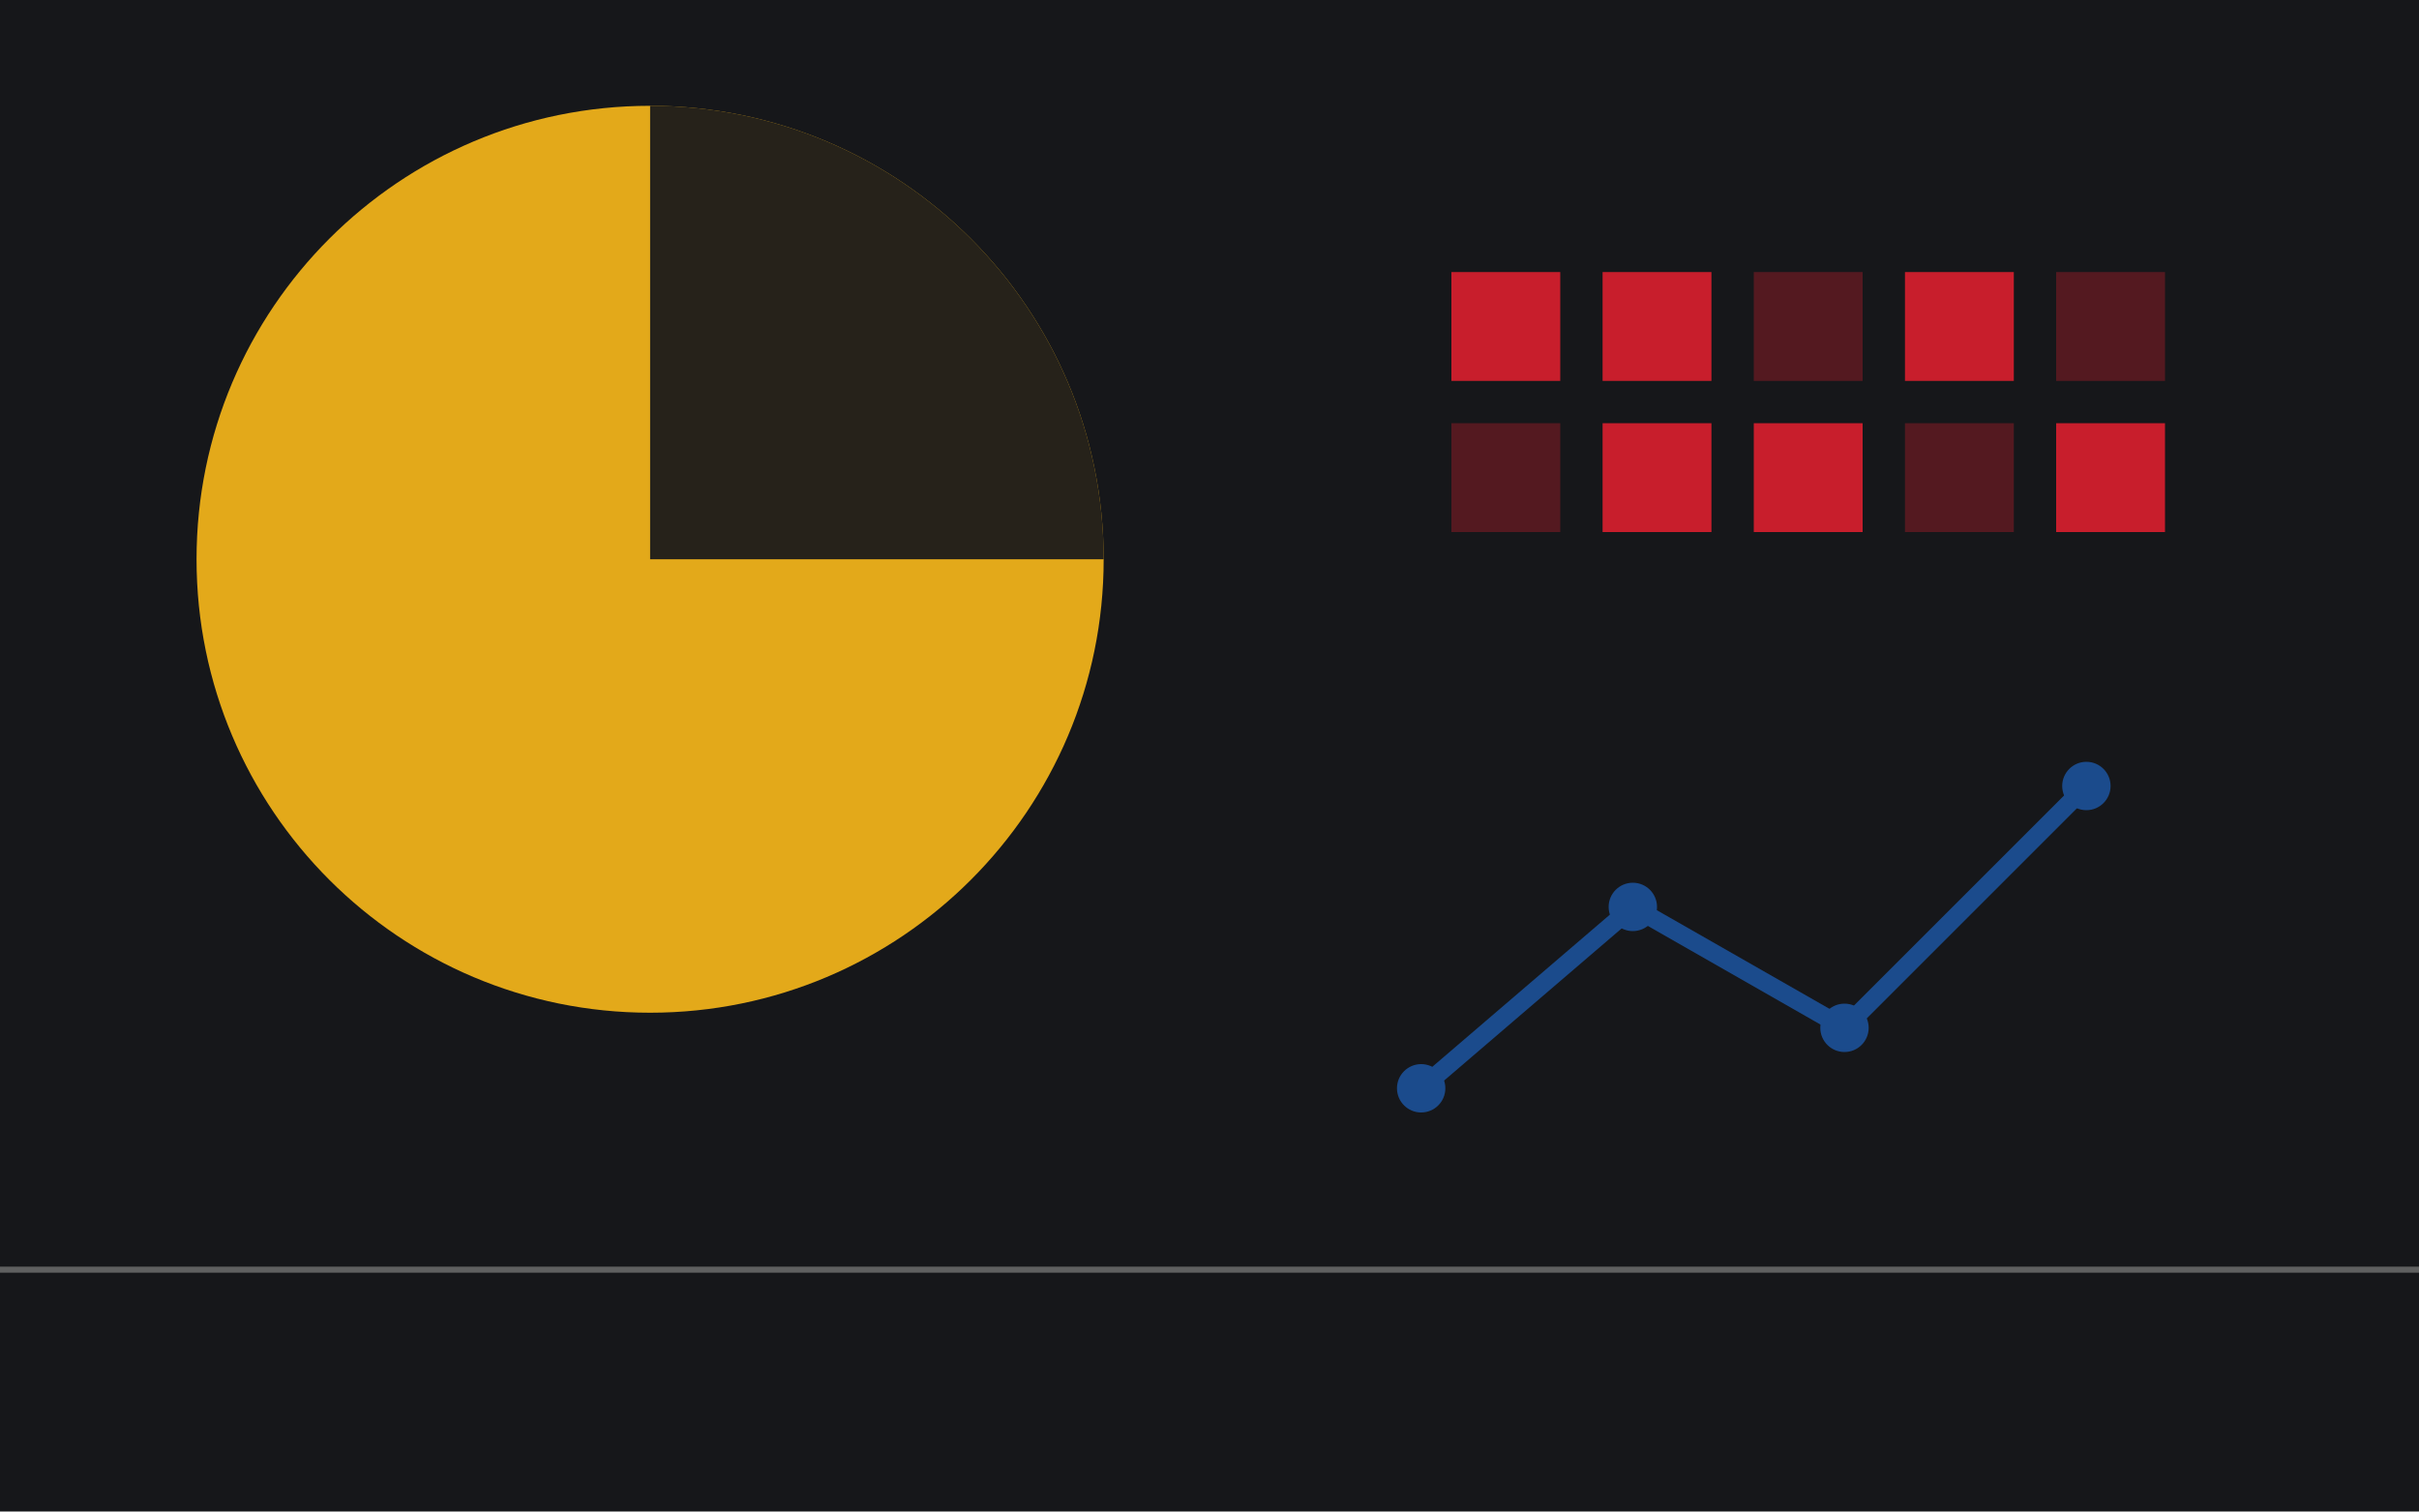
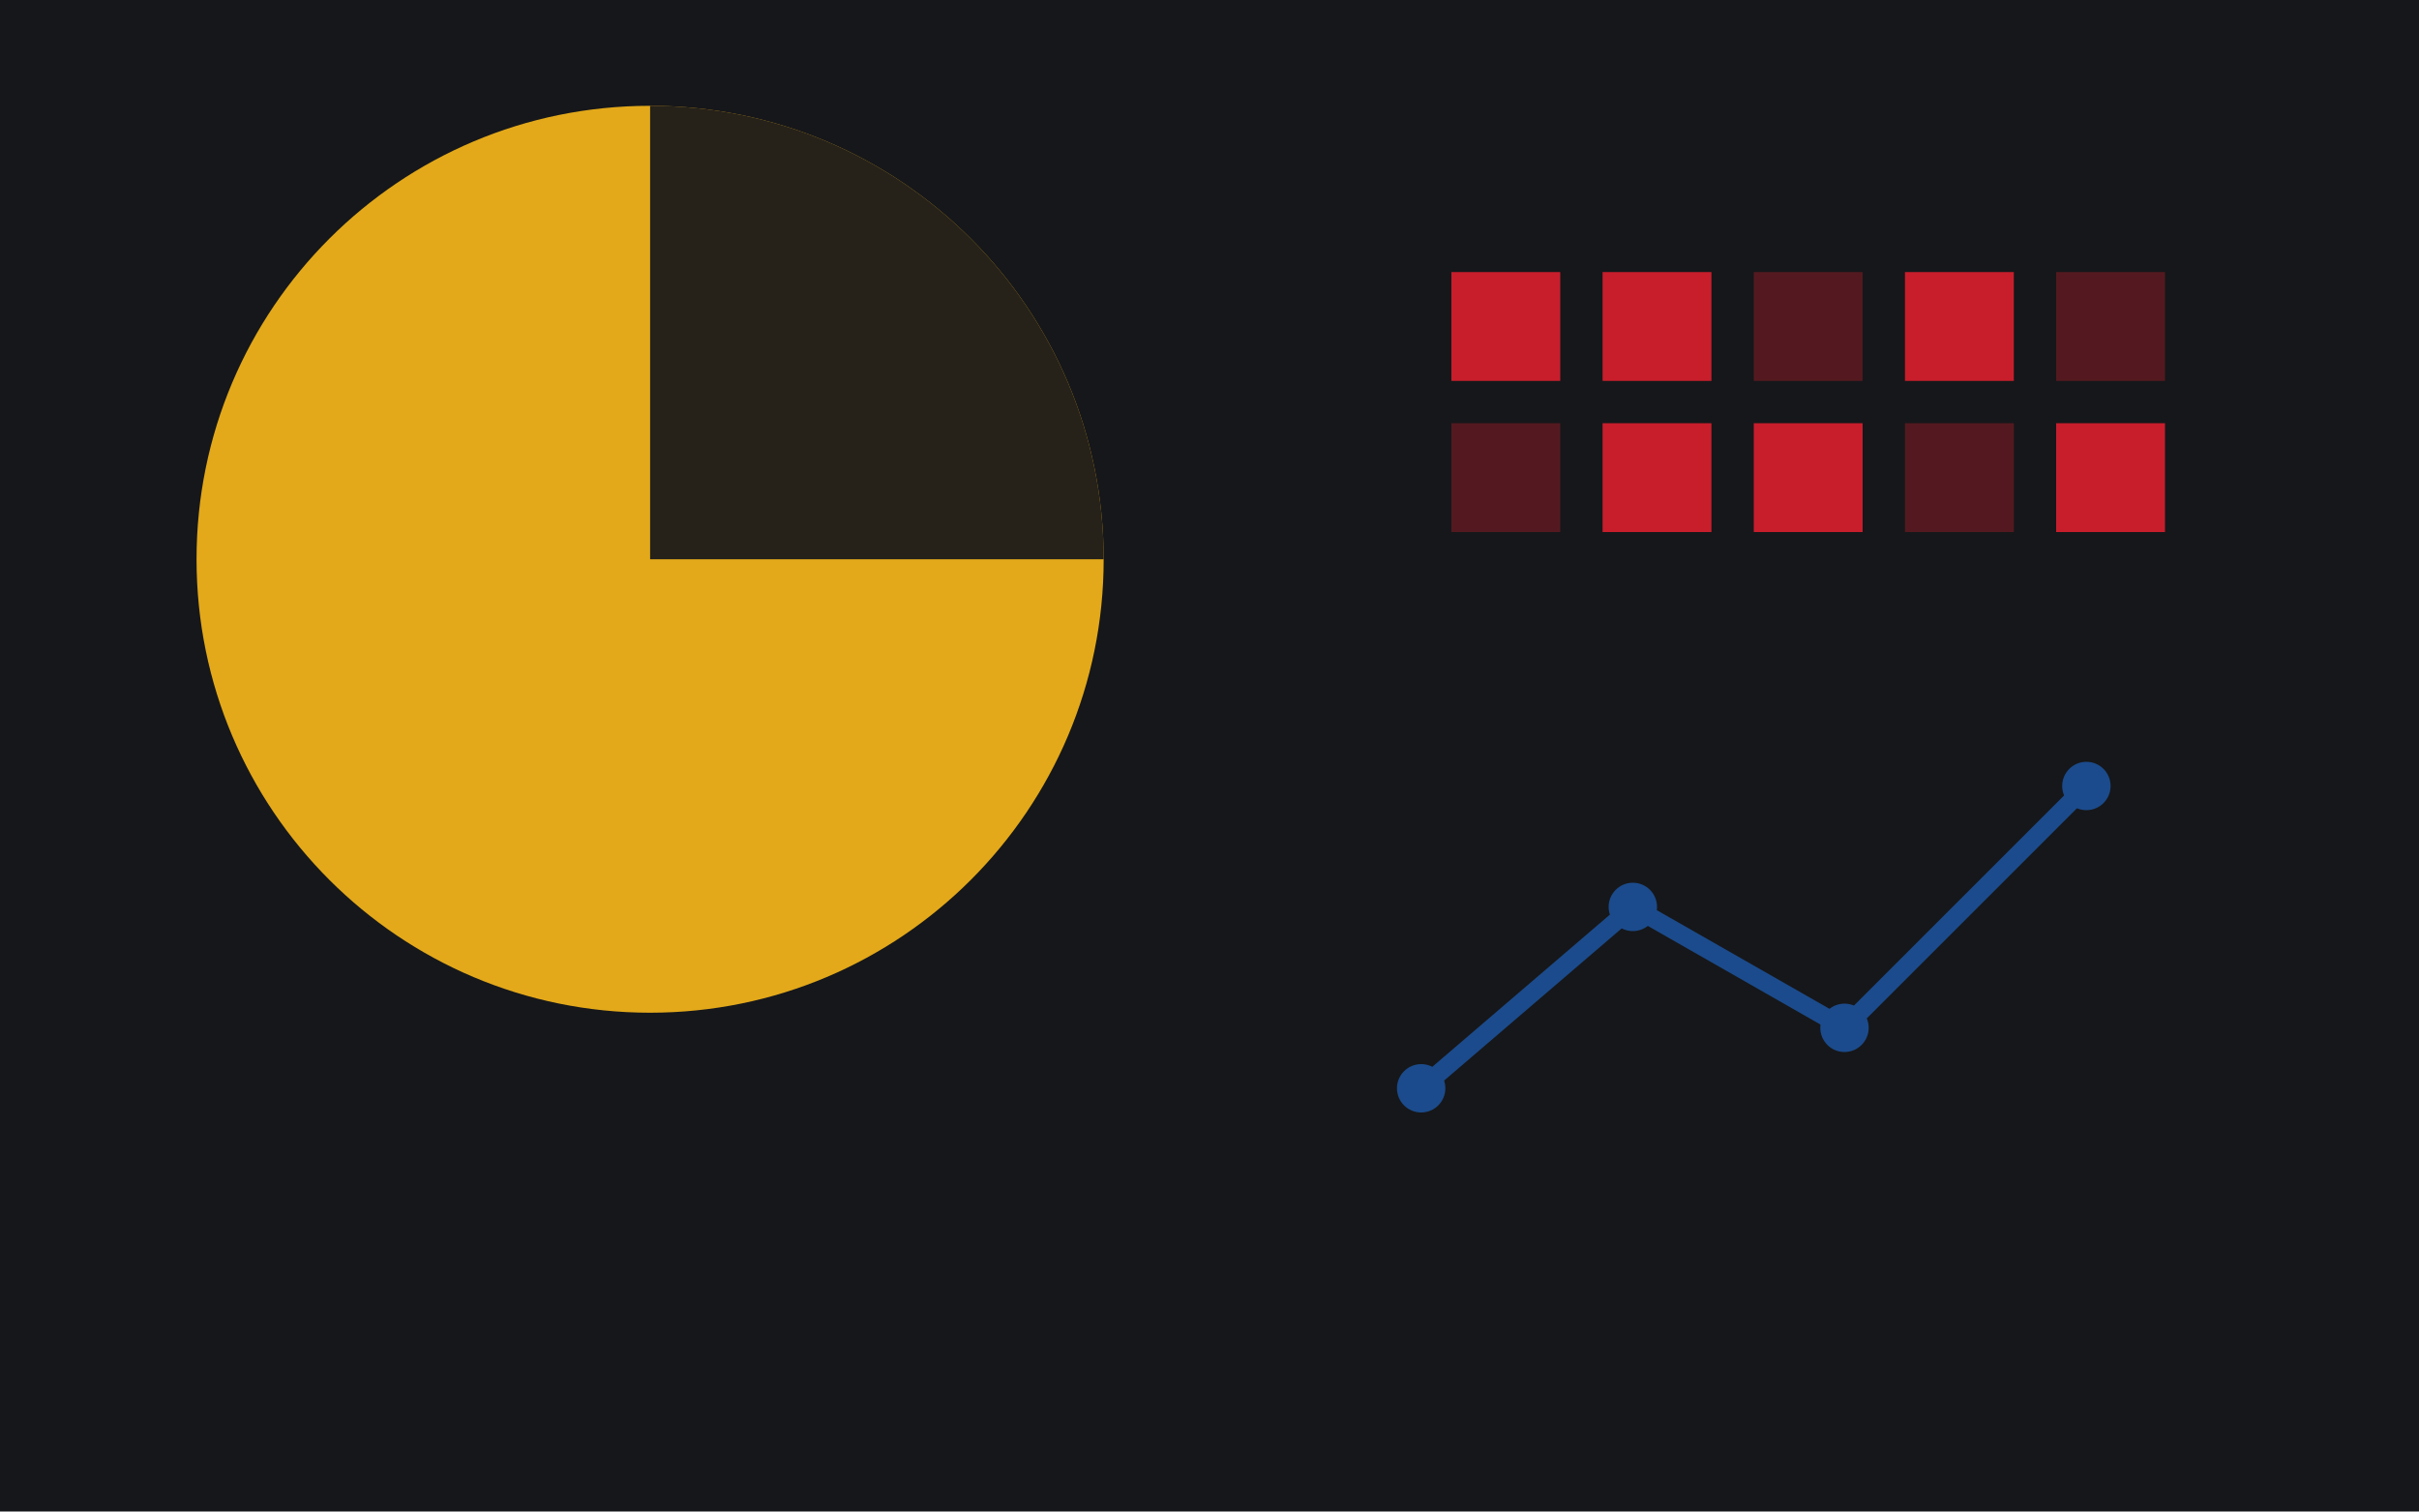
<svg xmlns="http://www.w3.org/2000/svg" width="800" height="500" viewBox="0 0 800 500">
  <rect width="800" height="500" fill="#16171A" />
  <circle cx="215" cy="185" r="150" fill="#E3A91A" />
  <path d="M215 35 A150 150 0 0 1 365 185 L215 185 Z" fill="#16171A" opacity="0.92" />
  <g fill="#C81E2C">
    <rect x="480" y="90" width="36" height="36" />
    <rect x="530" y="90" width="36" height="36" />
    <rect x="580" y="90" width="36" height="36" opacity="0.35" />
    <rect x="630" y="90" width="36" height="36" />
    <rect x="680" y="90" width="36" height="36" opacity="0.35" />
    <rect x="480" y="140" width="36" height="36" opacity="0.35" />
    <rect x="530" y="140" width="36" height="36" />
    <rect x="580" y="140" width="36" height="36" />
    <rect x="630" y="140" width="36" height="36" opacity="0.35" />
    <rect x="680" y="140" width="36" height="36" />
  </g>
  <polyline points="470,360 540,300 610,340 690,260" fill="none" stroke="#1B4B8C" stroke-width="6" />
  <circle cx="470" cy="360" r="8" fill="#1B4B8C" />
  <circle cx="540" cy="300" r="8" fill="#1B4B8C" />
  <circle cx="610" cy="340" r="8" fill="#1B4B8C" />
  <circle cx="690" cy="260" r="8" fill="#1B4B8C" />
-   <line x1="0" y1="420" x2="800" y2="420" stroke="#E7E8E2" stroke-width="2" opacity="0.35" />
</svg>
